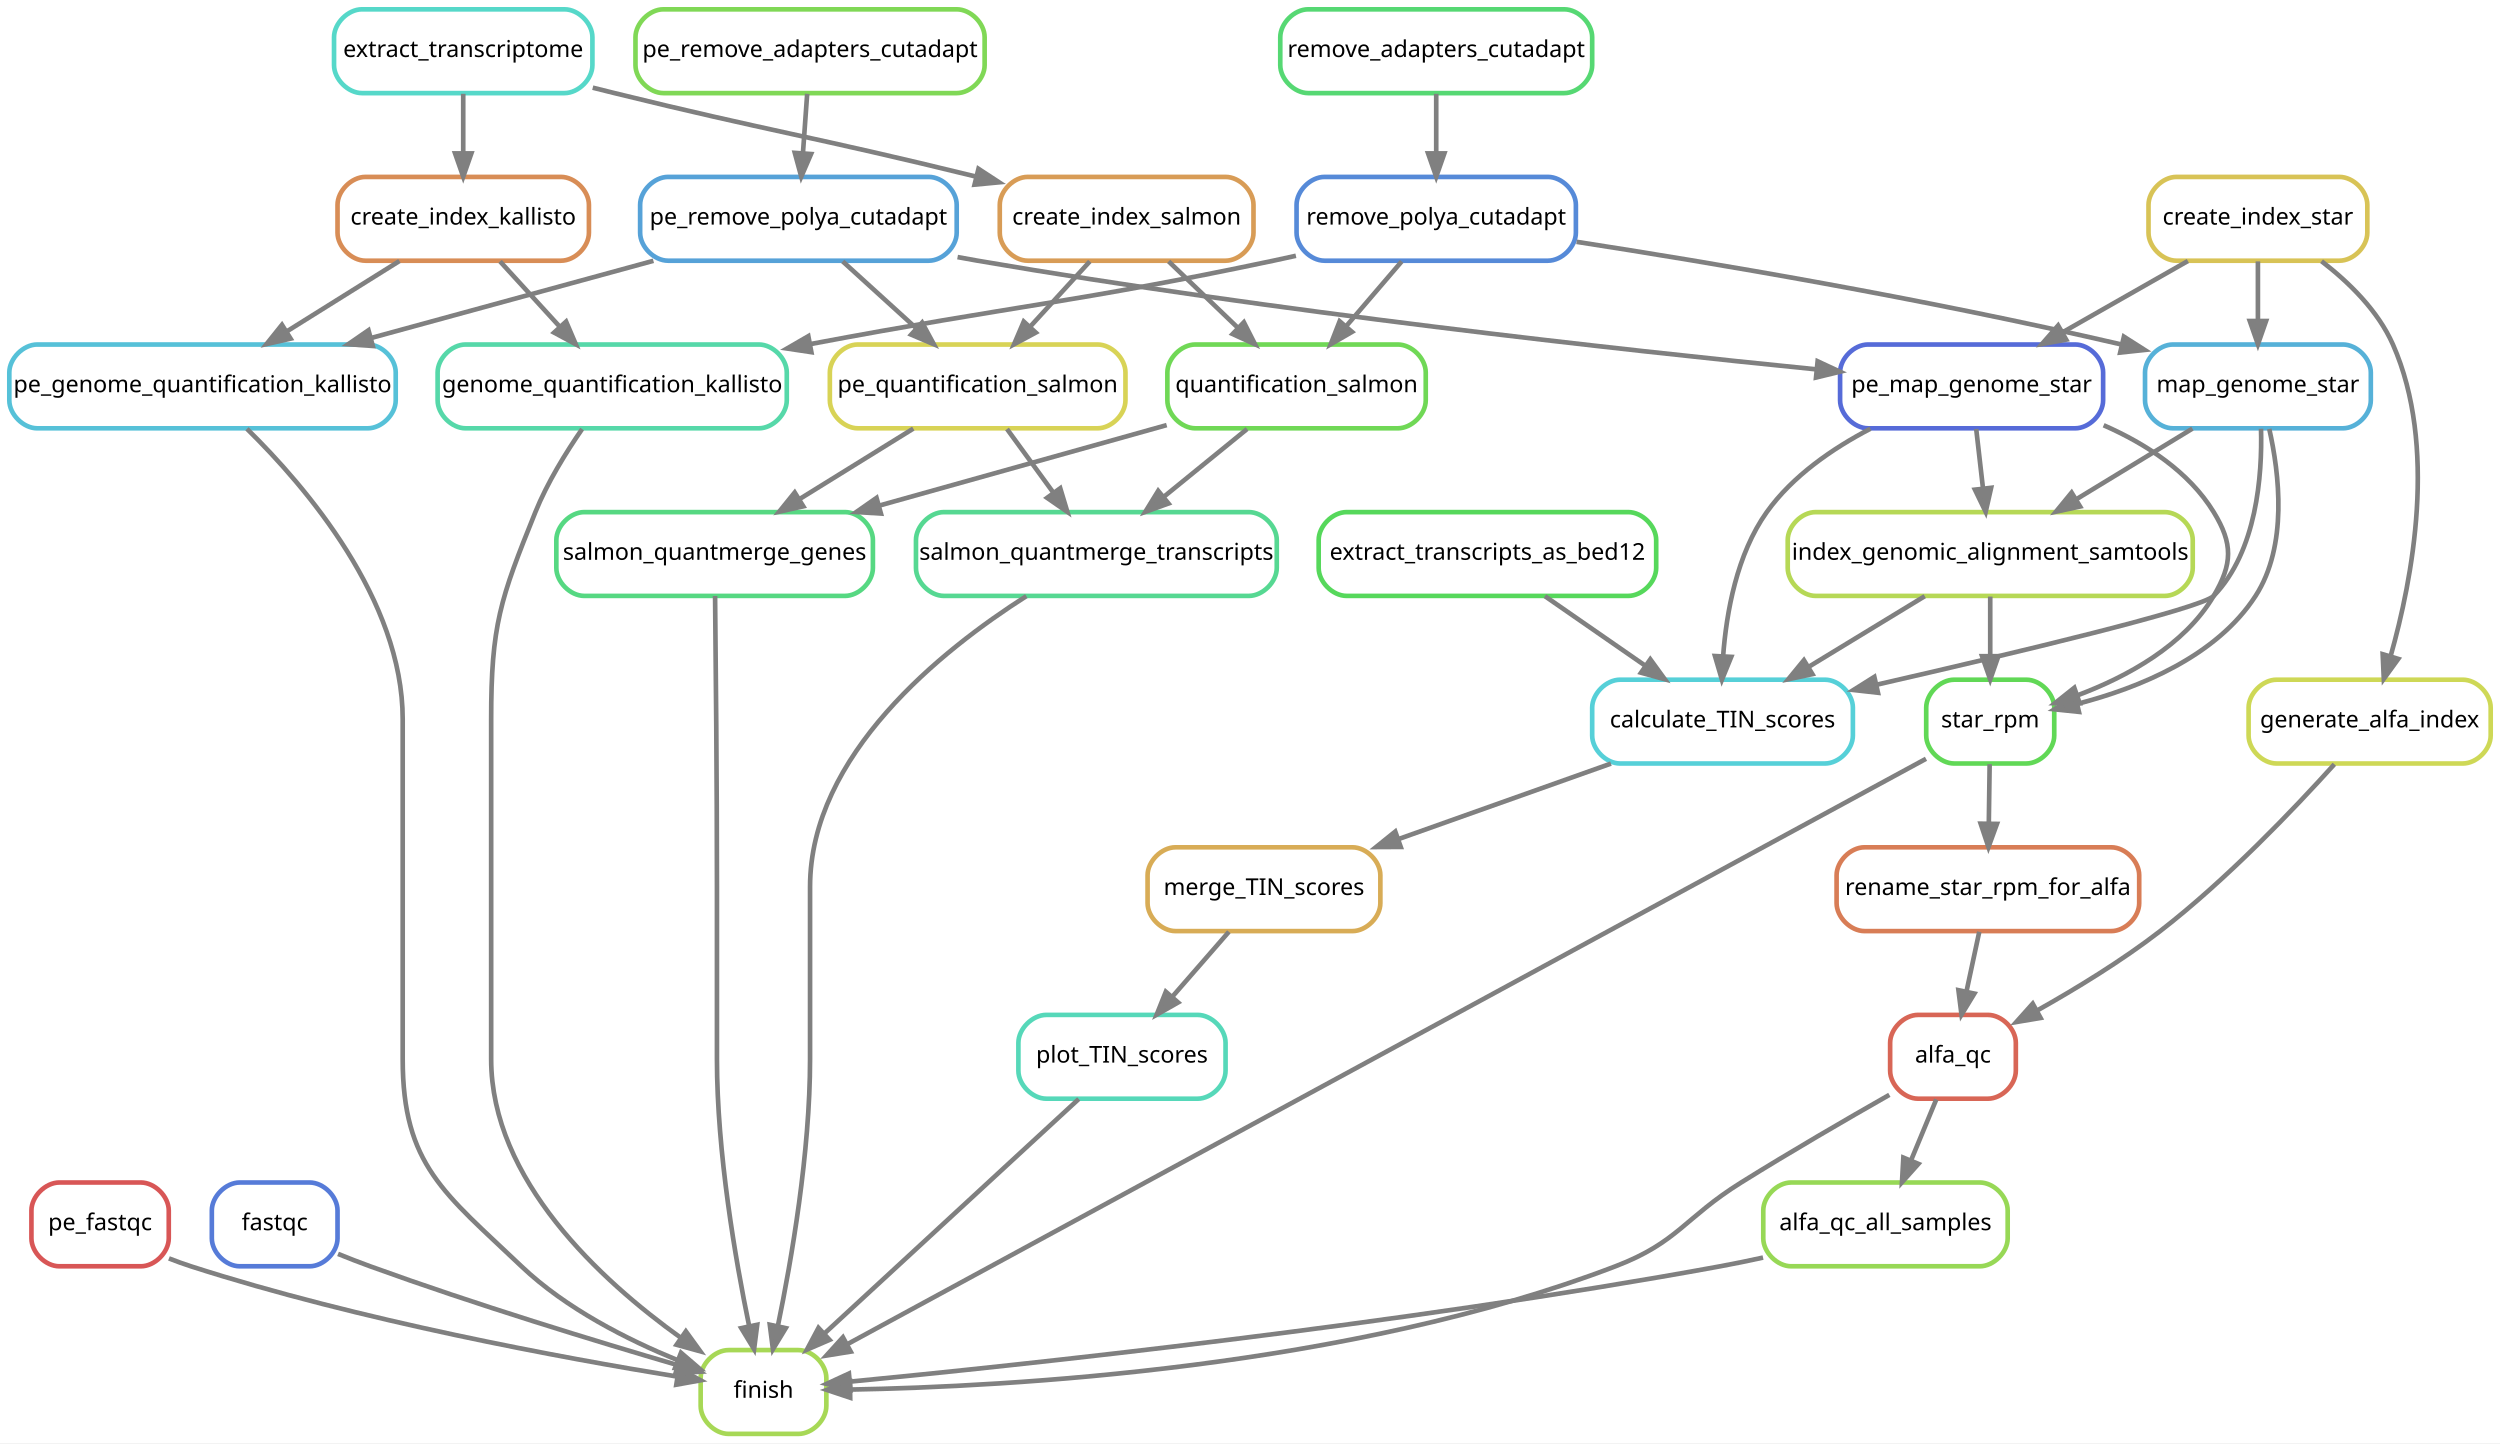
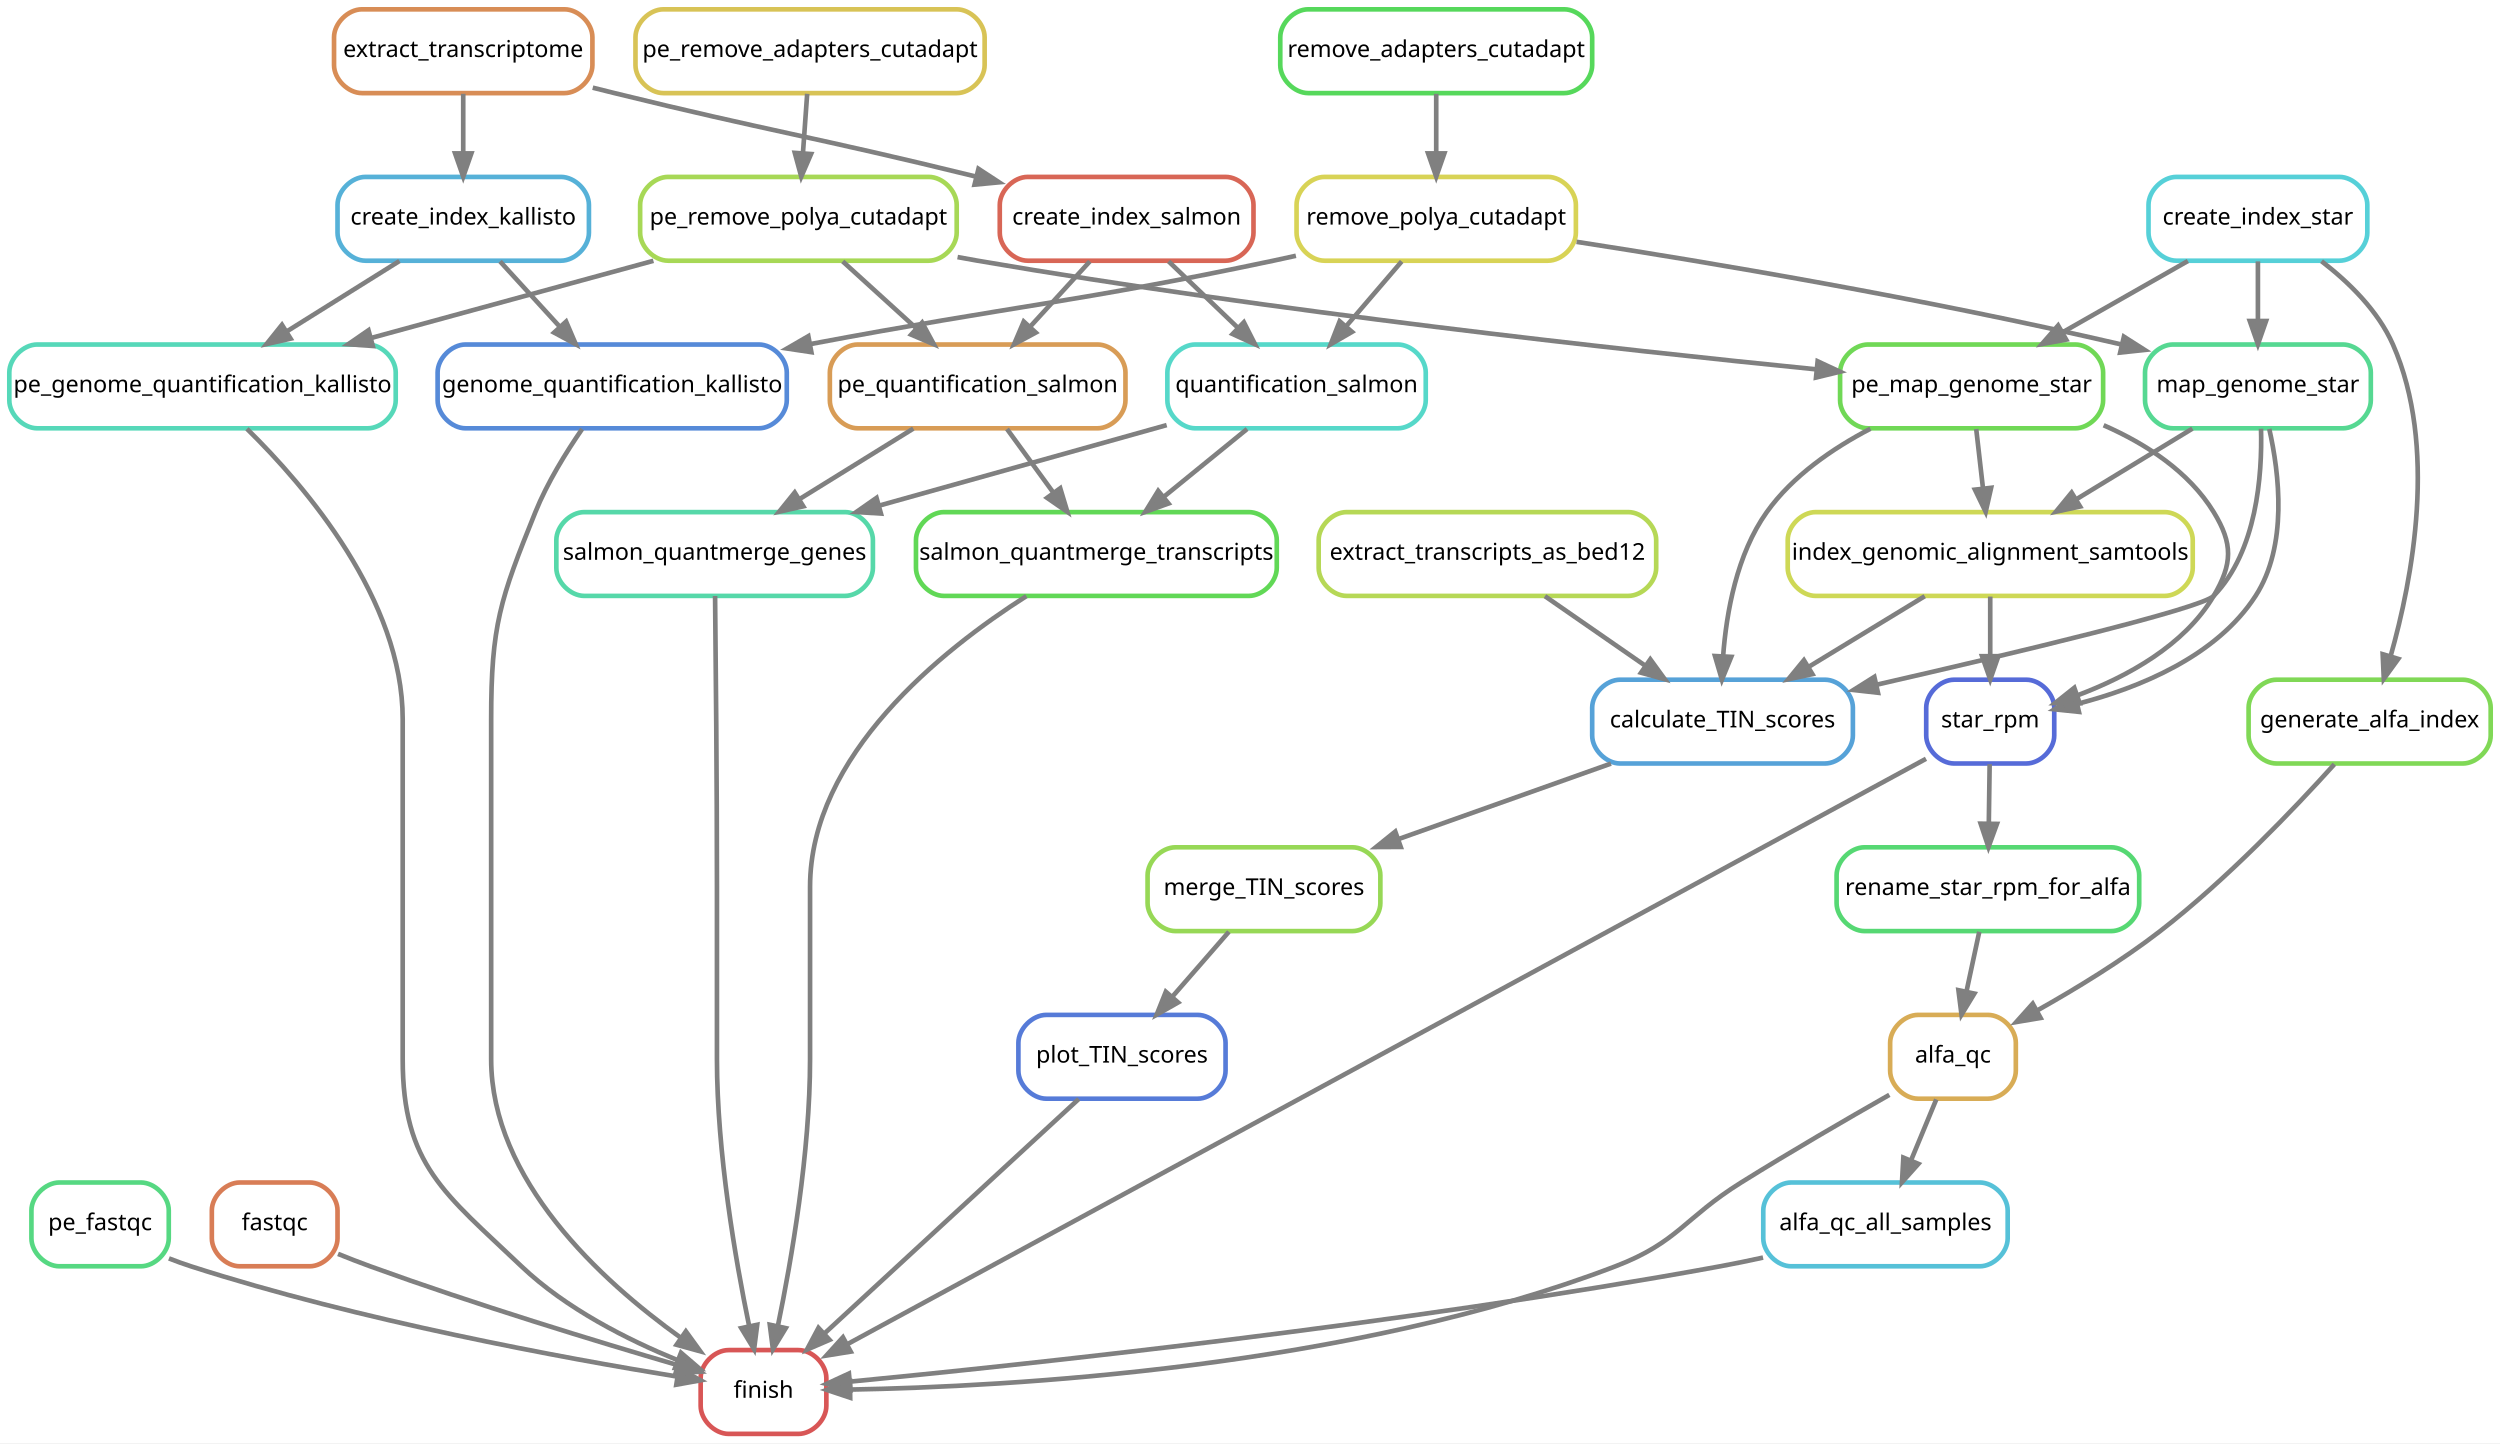
<svg xmlns="http://www.w3.org/2000/svg" width="1074pt" height="620pt" viewBox="0.00 0.00 1074.00 620.00">
  <g id="graph0" class="graph" transform="scale(1 1) rotate(0) translate(4 616)">
    <polygon fill="white" stroke="none" points="-4,4 -4,-616 1070,-616 1070,4 -4,4" />
    <g id="node1" class="node">
-       <path fill="none" stroke="#a7d856" stroke-width="2" d="M339,-36C339,-36 309,-36 309,-36 303,-36 297,-30 297,-24 297,-24 297,-12 297,-12 297,-6 303,-0 309,-0 309,-0 339,-0 339,-0 345,-0 351,-6 351,-12 351,-12 351,-24 351,-24 351,-30 345,-36 339,-36" />
+       <path fill="none" stroke="#d85656" stroke-width="2" d="M339,-36C339,-36 309,-36 309,-36 303,-36 297,-30 297,-24 297,-24 297,-12 297,-12 297,-6 303,-0 309,-0 309,-0 339,-0 339,-0 345,-0 351,-6 351,-12 351,-12 351,-24 351,-24 351,-30 345,-36 339,-36" />
      <text text-anchor="middle" x="324" y="-15.5" font-family="sans" font-size="10.00">finish</text>
    </g>
    <g id="node2" class="node">
-       <path fill="none" stroke="#d85656" stroke-width="2" d="M56.5,-108C56.5,-108 21.5,-108 21.5,-108 15.5,-108 9.5,-102 9.5,-96 9.5,-96 9.5,-84 9.5,-84 9.5,-78 15.5,-72 21.5,-72 21.5,-72 56.5,-72 56.5,-72 62.5,-72 68.5,-78 68.5,-84 68.5,-84 68.5,-96 68.5,-96 68.5,-102 62.5,-108 56.5,-108" />
+       <path fill="none" stroke="#56d882" stroke-width="2" d="M56.5,-108C56.5,-108 21.5,-108 21.5,-108 15.5,-108 9.5,-102 9.5,-96 9.5,-96 9.5,-84 9.5,-84 9.5,-78 15.5,-72 21.5,-72 21.5,-72 56.5,-72 56.5,-72 62.5,-72 68.5,-78 68.5,-84 68.5,-84 68.5,-96 68.5,-96 68.5,-102 62.5,-108 56.5,-108" />
      <text text-anchor="middle" x="39" y="-87.5" font-family="sans" font-size="10.00">pe_fastqc</text>
    </g>
-     <g id="edge1" class="edge">
+     <g id="edge3" class="edge">
      <path fill="none" stroke="grey" stroke-width="2" d="M68.576,-75.384C71.725,-74.153 74.907,-72.996 78,-72 150.446,-48.663 238.217,-32.543 286.903,-24.626" />
      <polygon fill="grey" stroke="grey" stroke-width="2" points="287.646,-28.052 296.968,-23.016 286.54,-21.14 287.646,-28.052" />
    </g>
    <g id="node3" class="node">
-       <path fill="none" stroke="#567bd8" stroke-width="2" d="M129,-108C129,-108 99,-108 99,-108 93,-108 87,-102 87,-96 87,-96 87,-84 87,-84 87,-78 93,-72 99,-72 99,-72 129,-72 129,-72 135,-72 141,-78 141,-84 141,-84 141,-96 141,-96 141,-102 135,-108 129,-108" />
+       <path fill="none" stroke="#d87d56" stroke-width="2" d="M129,-108C129,-108 99,-108 99,-108 93,-108 87,-102 87,-96 87,-96 87,-84 87,-84 87,-78 93,-72 99,-72 99,-72 129,-72 129,-72 135,-72 141,-78 141,-84 141,-84 141,-96 141,-96 141,-102 135,-108 129,-108" />
      <text text-anchor="middle" x="114" y="-87.5" font-family="sans" font-size="10.00">fastqc</text>
    </g>
-     <g id="edge9" class="edge">
+     <g id="edge4" class="edge">
      <path fill="none" stroke="grey" stroke-width="2" d="M141.214,-77.319C145.789,-75.47 150.51,-73.631 155,-72 199.981,-55.658 252.733,-39.597 287.182,-29.516" />
      <polygon fill="grey" stroke="grey" stroke-width="2" points="288.199,-32.865 296.823,-26.711 286.244,-26.144 288.199,-32.865" />
    </g>
    <g id="node4" class="node">
-       <path fill="none" stroke="#56c1d8" stroke-width="2" d="M154,-468C154,-468 12,-468 12,-468 6,-468 0,-462 0,-456 0,-456 0,-444 0,-444 0,-438 6,-432 12,-432 12,-432 154,-432 154,-432 160,-432 166,-438 166,-444 166,-444 166,-456 166,-456 166,-462 160,-468 154,-468" />
+       <path fill="none" stroke="#56d8b9" stroke-width="2" d="M154,-468C154,-468 12,-468 12,-468 6,-468 0,-462 0,-456 0,-456 0,-444 0,-444 0,-438 6,-432 12,-432 12,-432 154,-432 154,-432 160,-432 166,-438 166,-444 166,-444 166,-456 166,-456 166,-462 160,-468 154,-468" />
      <text text-anchor="middle" x="83" y="-447.5" font-family="sans" font-size="10.00">pe_genome_quantification_kallisto</text>
    </g>
-     <g id="edge5" class="edge">
+     <g id="edge8" class="edge">
      <path fill="none" stroke="grey" stroke-width="2" d="M102.086,-431.773C127.422,-406.914 169,-358.302 169,-307 169,-307 169,-307 169,-161 169,-115.41 186.982,-103.437 220,-72 239.091,-53.823 265.632,-40.434 287.123,-31.661" />
      <polygon fill="grey" stroke="grey" stroke-width="2" points="288.56,-34.857 296.597,-27.954 286.01,-28.339 288.56,-34.857" />
    </g>
    <g id="node5" class="node">
-       <path fill="none" stroke="#56d8a9" stroke-width="2" d="M322,-468C322,-468 196,-468 196,-468 190,-468 184,-462 184,-456 184,-456 184,-444 184,-444 184,-438 190,-432 196,-432 196,-432 322,-432 322,-432 328,-432 334,-438 334,-444 334,-444 334,-456 334,-456 334,-462 328,-468 322,-468" />
+       <path fill="none" stroke="#568ad8" stroke-width="2" d="M322,-468C322,-468 196,-468 196,-468 190,-468 184,-462 184,-456 184,-456 184,-444 184,-444 184,-438 190,-432 196,-432 196,-432 322,-432 322,-432 328,-432 334,-438 334,-444 334,-444 334,-456 334,-456 334,-462 328,-468 322,-468" />
      <text text-anchor="middle" x="259" y="-447.5" font-family="sans" font-size="10.00">genome_quantification_kallisto</text>
    </g>
-     <g id="edge7" class="edge">
+     <g id="edge6" class="edge">
      <path fill="none" stroke="grey" stroke-width="2" d="M246.068,-431.677C239.186,-421.702 231.112,-408.665 226,-396 210.862,-358.493 207,-347.447 207,-307 207,-307 207,-307 207,-161 207,-109.172 253.998,-66.001 288.42,-41.331" />
      <polygon fill="grey" stroke="grey" stroke-width="2" points="290.649,-44.044 296.864,-35.464 286.654,-38.296 290.649,-44.044" />
    </g>
    <g id="node6" class="node">
-       <path fill="none" stroke="#56d8b9" stroke-width="2" d="M510.5,-180C510.5,-180 445.5,-180 445.5,-180 439.5,-180 433.5,-174 433.5,-168 433.5,-168 433.5,-156 433.5,-156 433.5,-150 439.5,-144 445.5,-144 445.5,-144 510.5,-144 510.5,-144 516.5,-144 522.5,-150 522.5,-156 522.5,-156 522.5,-168 522.5,-168 522.5,-174 516.5,-180 510.5,-180" />
+       <path fill="none" stroke="#567bd8" stroke-width="2" d="M510.5,-180C510.5,-180 445.5,-180 445.5,-180 439.5,-180 433.5,-174 433.5,-168 433.5,-168 433.5,-156 433.5,-156 433.5,-150 439.5,-144 445.5,-144 445.5,-144 510.5,-144 510.5,-144 516.5,-144 522.5,-150 522.5,-156 522.5,-156 522.5,-168 522.5,-168 522.5,-174 516.5,-180 510.5,-180" />
      <text text-anchor="middle" x="478" y="-159.5" font-family="sans" font-size="10.00">plot_TIN_scores</text>
    </g>
-     <g id="edge2" class="edge">
+     <g id="edge9" class="edge">
      <path fill="none" stroke="grey" stroke-width="2" d="M459.424,-143.871C432.137,-118.711 381.103,-71.653 350.073,-43.041" />
      <polygon fill="grey" stroke="grey" stroke-width="2" points="352.366,-40.395 342.642,-36.189 347.621,-45.541 352.366,-40.395" />
    </g>
    <g id="node7" class="node">
-       <path fill="none" stroke="#56d882" stroke-width="2" d="M359,-396C359,-396 247,-396 247,-396 241,-396 235,-390 235,-384 235,-384 235,-372 235,-372 235,-366 241,-360 247,-360 247,-360 359,-360 359,-360 365,-360 371,-366 371,-372 371,-372 371,-384 371,-384 371,-390 365,-396 359,-396" />
+       <path fill="none" stroke="#56d8a9" stroke-width="2" d="M359,-396C359,-396 247,-396 247,-396 241,-396 235,-390 235,-384 235,-384 235,-372 235,-372 235,-366 241,-360 247,-360 247,-360 359,-360 359,-360 365,-360 371,-366 371,-372 371,-372 371,-384 371,-384 371,-390 365,-396 359,-396" />
      <text text-anchor="middle" x="303" y="-375.5" font-family="sans" font-size="10.00">salmon_quantmerge_genes</text>
    </g>
-     <g id="edge3" class="edge">
+     <g id="edge7" class="edge">
      <path fill="none" stroke="grey" stroke-width="2" d="M303.198,-359.951C303.489,-333.292 304,-280.116 304,-235 304,-235 304,-235 304,-161 304,-120.822 311.948,-74.869 317.823,-46.389" />
      <polygon fill="grey" stroke="grey" stroke-width="2" points="321.296,-46.887 319.953,-36.378 314.449,-45.431 321.296,-46.887" />
    </g>
    <g id="node8" class="node">
-       <path fill="none" stroke="#56d892" stroke-width="2" d="M532.5,-396C532.5,-396 401.5,-396 401.5,-396 395.5,-396 389.5,-390 389.5,-384 389.5,-384 389.5,-372 389.5,-372 389.5,-366 395.5,-360 401.5,-360 401.5,-360 532.5,-360 532.5,-360 538.5,-360 544.5,-366 544.5,-372 544.5,-372 544.5,-384 544.5,-384 544.5,-390 538.5,-396 532.5,-396" />
+       <path fill="none" stroke="#61d856" stroke-width="2" d="M532.5,-396C532.5,-396 401.5,-396 401.5,-396 395.5,-396 389.5,-390 389.5,-384 389.5,-384 389.5,-372 389.5,-372 389.5,-366 395.5,-360 401.5,-360 401.5,-360 532.5,-360 532.5,-360 538.5,-360 544.5,-366 544.5,-372 544.5,-372 544.5,-384 544.5,-384 544.5,-390 538.5,-396 532.5,-396" />
      <text text-anchor="middle" x="467" y="-375.5" font-family="sans" font-size="10.00">salmon_quantmerge_transcripts</text>
    </g>
-     <g id="edge4" class="edge">
+     <g id="edge1" class="edge">
      <path fill="none" stroke="grey" stroke-width="2" d="M436.911,-359.894C400.497,-336.696 344,-291.588 344,-235 344,-235 344,-235 344,-161 344,-120.822 336.052,-74.869 330.177,-46.389" />
      <polygon fill="grey" stroke="grey" stroke-width="2" points="333.551,-45.431 328.047,-36.378 326.704,-46.887 333.551,-45.431" />
    </g>
    <g id="node9" class="node">
-       <path fill="none" stroke="#61d856" stroke-width="2" d="M866.5,-324C866.5,-324 835.5,-324 835.5,-324 829.5,-324 823.5,-318 823.5,-312 823.5,-312 823.5,-300 823.5,-300 823.5,-294 829.5,-288 835.5,-288 835.5,-288 866.5,-288 866.5,-288 872.5,-288 878.5,-294 878.5,-300 878.5,-300 878.5,-312 878.5,-312 878.5,-318 872.5,-324 866.5,-324" />
+       <path fill="none" stroke="#566bd8" stroke-width="2" d="M866.5,-324C866.5,-324 835.5,-324 835.5,-324 829.5,-324 823.5,-318 823.5,-312 823.5,-312 823.5,-300 823.5,-300 823.5,-294 829.5,-288 835.5,-288 835.5,-288 866.5,-288 866.5,-288 872.5,-288 878.5,-294 878.5,-300 878.5,-300 878.5,-312 878.5,-312 878.5,-318 872.5,-324 866.5,-324" />
      <text text-anchor="middle" x="851" y="-303.5" font-family="sans" font-size="10.00">star_rpm</text>
    </g>
    <g id="edge10" class="edge">
      <path fill="none" stroke="grey" stroke-width="2" d="M823.408,-290.026C735.084,-242.093 459.299,-92.426 360.045,-38.562" />
      <polygon fill="grey" stroke="grey" stroke-width="2" points="361.462,-35.348 351.003,-33.654 358.123,-41.501 361.462,-35.348" />
    </g>
    <g id="node21" class="node">
-       <path fill="none" stroke="#d87d56" stroke-width="2" d="M903,-252C903,-252 797,-252 797,-252 791,-252 785,-246 785,-240 785,-240 785,-228 785,-228 785,-222 791,-216 797,-216 797,-216 903,-216 903,-216 909,-216 915,-222 915,-228 915,-228 915,-240 915,-240 915,-246 909,-252 903,-252" />
+       <path fill="none" stroke="#56d873" stroke-width="2" d="M903,-252C903,-252 797,-252 797,-252 791,-252 785,-246 785,-240 785,-240 785,-228 785,-228 785,-222 791,-216 797,-216 797,-216 903,-216 903,-216 909,-216 915,-222 915,-228 915,-228 915,-240 915,-240 915,-246 909,-252 903,-252" />
      <text text-anchor="middle" x="850" y="-231.5" font-family="sans" font-size="10.00">rename_star_rpm_for_alfa</text>
    </g>
    <g id="edge40" class="edge">
      <path fill="none" stroke="grey" stroke-width="2" d="M850.753,-287.697C850.643,-279.983 850.51,-270.712 850.387,-262.112" />
      <polygon fill="grey" stroke="grey" stroke-width="2" points="853.887,-262.053 850.244,-252.104 846.888,-262.153 853.887,-262.053" />
    </g>
    <g id="node10" class="node">
-       <path fill="none" stroke="#d86656" stroke-width="2" d="M850,-180C850,-180 820,-180 820,-180 814,-180 808,-174 808,-168 808,-168 808,-156 808,-156 808,-150 814,-144 820,-144 820,-144 850,-144 850,-144 856,-144 862,-150 862,-156 862,-156 862,-168 862,-168 862,-174 856,-180 850,-180" />
+       <path fill="none" stroke="#d8ac56" stroke-width="2" d="M850,-180C850,-180 820,-180 820,-180 814,-180 808,-174 808,-168 808,-168 808,-156 808,-156 808,-150 814,-144 820,-144 820,-144 850,-144 850,-144 856,-144 862,-150 862,-156 862,-156 862,-168 862,-168 862,-174 856,-180 850,-180" />
      <text text-anchor="middle" x="835" y="-159.5" font-family="sans" font-size="10.00">alfa_qc</text>
    </g>
-     <g id="edge6" class="edge">
+     <g id="edge5" class="edge">
      <path fill="none" stroke="grey" stroke-width="2" d="M807.667,-145.655C789.461,-135.295 765.097,-121.159 744,-108 719.526,-92.735 716.935,-82.32 690,-72 575.896,-28.28 429.165,-20.273 361.382,-19.042" />
      <polygon fill="grey" stroke="grey" stroke-width="2" points="361.247,-15.54 351.199,-18.899 361.148,-22.54 361.247,-15.54" />
    </g>
    <g id="node11" class="node">
-       <path fill="none" stroke="#97d856" stroke-width="2" d="M846.5,-108C846.5,-108 765.5,-108 765.5,-108 759.5,-108 753.5,-102 753.5,-96 753.5,-96 753.5,-84 753.5,-84 753.5,-78 759.5,-72 765.5,-72 765.5,-72 846.5,-72 846.5,-72 852.5,-72 858.5,-78 858.5,-84 858.5,-84 858.5,-96 858.5,-96 858.5,-102 852.5,-108 846.5,-108" />
+       <path fill="none" stroke="#56c1d8" stroke-width="2" d="M846.5,-108C846.5,-108 765.5,-108 765.5,-108 759.5,-108 753.5,-102 753.5,-96 753.5,-96 753.5,-84 753.5,-84 753.5,-78 759.5,-72 765.5,-72 765.5,-72 846.5,-72 846.5,-72 852.5,-72 858.5,-78 858.5,-84 858.5,-84 858.5,-96 858.5,-96 858.5,-102 852.5,-108 846.5,-108" />
      <text text-anchor="middle" x="806" y="-87.5" font-family="sans" font-size="10.00">alfa_qc_all_samples</text>
    </g>
    <g id="edge25" class="edge">
      <path fill="none" stroke="grey" stroke-width="2" d="M827.831,-143.697C824.565,-135.813 820.626,-126.304 816.998,-117.546" />
      <polygon fill="grey" stroke="grey" stroke-width="2" points="820.147,-116.003 813.086,-108.104 813.68,-118.683 820.147,-116.003" />
    </g>
-     <g id="edge8" class="edge">
+     <g id="edge2" class="edge">
      <path fill="none" stroke="grey" stroke-width="2" d="M753.403,-75.745C747.22,-74.383 740.984,-73.099 735,-72 598.087,-46.856 433.355,-29.444 361.065,-22.44" />
      <polygon fill="grey" stroke="grey" stroke-width="2" points="361.372,-18.953 351.084,-21.482 360.704,-25.921 361.372,-18.953" />
    </g>
    <g id="node12" class="node">
-       <path fill="none" stroke="#56a2d8" stroke-width="2" d="M395,-540C395,-540 283,-540 283,-540 277,-540 271,-534 271,-528 271,-528 271,-516 271,-516 271,-510 277,-504 283,-504 283,-504 395,-504 395,-504 401,-504 407,-510 407,-516 407,-516 407,-528 407,-528 407,-534 401,-540 395,-540" />
+       <path fill="none" stroke="#a7d856" stroke-width="2" d="M395,-540C395,-540 283,-540 283,-540 277,-540 271,-534 271,-528 271,-528 271,-516 271,-516 271,-510 277,-504 283,-504 283,-504 395,-504 395,-504 401,-504 407,-510 407,-516 407,-516 407,-528 407,-528 407,-534 401,-540 395,-540" />
      <text text-anchor="middle" x="339" y="-519.5" font-family="sans" font-size="10.00">pe_remove_polya_cutadapt</text>
    </g>
    <g id="edge11" class="edge">
      <path fill="none" stroke="grey" stroke-width="2" d="M276.703,-503.966C240.156,-493.972 193.806,-481.298 155.609,-470.854" />
      <polygon fill="grey" stroke="grey" stroke-width="2" points="156.146,-467.372 145.577,-468.111 154.299,-474.124 156.146,-467.372" />
    </g>
    <g id="node16" class="node">
-       <path fill="none" stroke="#d8d356" stroke-width="2" d="M467.5,-468C467.5,-468 364.5,-468 364.5,-468 358.5,-468 352.5,-462 352.5,-456 352.5,-456 352.5,-444 352.5,-444 352.5,-438 358.5,-432 364.5,-432 364.5,-432 467.5,-432 467.5,-432 473.5,-432 479.5,-438 479.5,-444 479.5,-444 479.5,-456 479.5,-456 479.5,-462 473.5,-468 467.5,-468" />
+       <path fill="none" stroke="#d89c56" stroke-width="2" d="M467.5,-468C467.5,-468 364.5,-468 364.5,-468 358.5,-468 352.5,-462 352.5,-456 352.5,-456 352.5,-444 352.5,-444 352.5,-438 358.5,-432 364.5,-432 364.5,-432 467.5,-432 467.5,-432 473.5,-432 479.5,-438 479.5,-444 479.5,-444 479.5,-456 479.5,-456 479.5,-462 473.5,-468 467.5,-468" />
      <text text-anchor="middle" x="416" y="-447.5" font-family="sans" font-size="10.00">pe_quantification_salmon</text>
    </g>
-     <g id="edge30" class="edge">
+     <g id="edge31" class="edge">
      <path fill="none" stroke="grey" stroke-width="2" d="M358.034,-503.697C367.545,-495.05 379.207,-484.449 389.57,-475.027" />
      <polygon fill="grey" stroke="grey" stroke-width="2" points="392.14,-477.421 397.185,-468.104 387.431,-472.241 392.14,-477.421" />
    </g>
    <g id="node18" class="node">
-       <path fill="none" stroke="#566bd8" stroke-width="2" d="M887.5,-468C887.5,-468 798.5,-468 798.5,-468 792.5,-468 786.5,-462 786.5,-456 786.5,-456 786.5,-444 786.5,-444 786.5,-438 792.5,-432 798.5,-432 798.5,-432 887.5,-432 887.5,-432 893.5,-432 899.5,-438 899.5,-444 899.5,-444 899.5,-456 899.5,-456 899.5,-462 893.5,-468 887.5,-468" />
+       <path fill="none" stroke="#70d856" stroke-width="2" d="M887.5,-468C887.5,-468 798.5,-468 798.5,-468 792.5,-468 786.5,-462 786.5,-456 786.5,-456 786.5,-444 786.5,-444 786.5,-438 792.5,-432 798.5,-432 798.5,-432 887.5,-432 887.5,-432 893.5,-432 899.5,-438 899.5,-444 899.5,-444 899.5,-456 899.5,-456 899.5,-462 893.5,-468 887.5,-468" />
      <text text-anchor="middle" x="843" y="-447.5" font-family="sans" font-size="10.00">pe_map_genome_star</text>
    </g>
    <g id="edge35" class="edge">
      <path fill="none" stroke="grey" stroke-width="2" d="M407.368,-505.557C410.28,-505.009 413.167,-504.487 416,-504 542.678,-482.204 691.979,-465.763 776.257,-457.326" />
      <polygon fill="grey" stroke="grey" stroke-width="2" points="776.852,-460.784 786.456,-456.312 776.159,-453.819 776.852,-460.784" />
    </g>
    <g id="node13" class="node">
-       <path fill="none" stroke="#d88d56" stroke-width="2" d="M237,-540C237,-540 153,-540 153,-540 147,-540 141,-534 141,-528 141,-528 141,-516 141,-516 141,-510 147,-504 153,-504 153,-504 237,-504 237,-504 243,-504 249,-510 249,-516 249,-516 249,-528 249,-528 249,-534 243,-540 237,-540" />
+       <path fill="none" stroke="#56b1d8" stroke-width="2" d="M237,-540C237,-540 153,-540 153,-540 147,-540 141,-534 141,-528 141,-528 141,-516 141,-516 141,-510 147,-504 153,-504 153,-504 237,-504 237,-504 243,-504 249,-510 249,-516 249,-516 249,-528 249,-528 249,-534 243,-540 237,-540" />
      <text text-anchor="middle" x="195" y="-519.5" font-family="sans" font-size="10.00">create_index_kallisto</text>
    </g>
    <g id="edge12" class="edge">
      <path fill="none" stroke="grey" stroke-width="2" d="M167.602,-503.876C153.093,-494.808 135.084,-483.552 119.415,-473.759" />
      <polygon fill="grey" stroke="grey" stroke-width="2" points="120.839,-470.522 110.504,-468.19 117.129,-476.458 120.839,-470.522" />
    </g>
-     <g id="edge13" class="edge">
+     <g id="edge14" class="edge">
      <path fill="none" stroke="grey" stroke-width="2" d="M210.82,-503.697C218.57,-495.22 228.039,-484.864 236.524,-475.583" />
      <polygon fill="grey" stroke="grey" stroke-width="2" points="239.197,-477.846 243.362,-468.104 234.031,-473.123 239.197,-477.846" />
    </g>
    <g id="node14" class="node">
-       <path fill="none" stroke="#568ad8" stroke-width="2" d="M661,-540C661,-540 565,-540 565,-540 559,-540 553,-534 553,-528 553,-528 553,-516 553,-516 553,-510 559,-504 565,-504 565,-504 661,-504 661,-504 667,-504 673,-510 673,-516 673,-516 673,-528 673,-528 673,-534 667,-540 661,-540" />
+       <path fill="none" stroke="#d8d356" stroke-width="2" d="M661,-540C661,-540 565,-540 565,-540 559,-540 553,-534 553,-528 553,-528 553,-516 553,-516 553,-510 559,-504 565,-504 565,-504 661,-504 661,-504 667,-504 673,-510 673,-516 673,-516 673,-528 673,-528 673,-534 667,-540 661,-540" />
      <text text-anchor="middle" x="613" y="-519.5" font-family="sans" font-size="10.00">remove_polya_cutadapt</text>
    </g>
-     <g id="edge14" class="edge">
+     <g id="edge13" class="edge">
      <path fill="none" stroke="grey" stroke-width="2" d="M552.723,-506.118C549.439,-505.383 546.181,-504.672 543,-504 457.739,-485.99 433.404,-485.008 344.115,-468.184" />
      <polygon fill="grey" stroke="grey" stroke-width="2" points="344.567,-464.707 334.09,-466.28 343.261,-471.585 344.567,-464.707" />
    </g>
    <g id="node17" class="node">
-       <path fill="none" stroke="#70d856" stroke-width="2" d="M596.5,-468C596.5,-468 509.5,-468 509.5,-468 503.5,-468 497.5,-462 497.5,-456 497.5,-456 497.5,-444 497.5,-444 497.5,-438 503.5,-432 509.5,-432 509.5,-432 596.5,-432 596.5,-432 602.5,-432 608.5,-438 608.5,-444 608.5,-444 608.5,-456 608.5,-456 608.5,-462 602.5,-468 596.5,-468" />
+       <path fill="none" stroke="#56d8c9" stroke-width="2" d="M596.5,-468C596.5,-468 509.5,-468 509.5,-468 503.5,-468 497.5,-462 497.5,-456 497.5,-456 497.5,-444 497.5,-444 497.5,-438 503.5,-432 509.5,-432 509.5,-432 596.5,-432 596.5,-432 602.5,-432 608.5,-438 608.5,-444 608.5,-444 608.5,-456 608.5,-456 608.5,-462 602.5,-468 596.5,-468" />
      <text text-anchor="middle" x="553" y="-447.5" font-family="sans" font-size="10.00">quantification_salmon</text>
    </g>
-     <g id="edge32" class="edge">
+     <g id="edge33" class="edge">
      <path fill="none" stroke="grey" stroke-width="2" d="M598.169,-503.697C590.975,-495.305 582.203,-485.07 574.31,-475.861" />
      <polygon fill="grey" stroke="grey" stroke-width="2" points="576.826,-473.419 567.661,-468.104 571.511,-477.975 576.826,-473.419" />
    </g>
    <g id="node20" class="node">
-       <path fill="none" stroke="#56b1d8" stroke-width="2" d="M1002.5,-468C1002.5,-468 929.5,-468 929.5,-468 923.5,-468 917.5,-462 917.5,-456 917.5,-456 917.5,-444 917.5,-444 917.5,-438 923.5,-432 929.5,-432 929.5,-432 1002.5,-432 1002.5,-432 1008.5,-432 1014.5,-438 1014.5,-444 1014.5,-444 1014.5,-456 1014.5,-456 1014.5,-462 1008.5,-468 1002.5,-468" />
+       <path fill="none" stroke="#56d892" stroke-width="2" d="M1002.5,-468C1002.5,-468 929.5,-468 929.5,-468 923.5,-468 917.5,-462 917.5,-456 917.5,-456 917.5,-444 917.5,-444 917.5,-438 923.5,-432 929.5,-432 929.5,-432 1002.5,-432 1002.5,-432 1008.5,-432 1014.5,-438 1014.5,-444 1014.5,-444 1014.5,-456 1014.5,-456 1014.5,-462 1008.5,-468 1002.5,-468" />
      <text text-anchor="middle" x="966" y="-447.5" font-family="sans" font-size="10.00">map_genome_star</text>
    </g>
    <g id="edge39" class="edge">
      <path fill="none" stroke="grey" stroke-width="2" d="M673.279,-512.113C731.011,-503.162 820.701,-488.115 907.607,-467.955" />
      <polygon fill="grey" stroke="grey" stroke-width="2" points="908.43,-471.357 917.367,-465.666 906.832,-464.542 908.43,-471.357" />
    </g>
    <g id="node15" class="node">
-       <path fill="none" stroke="#d8ac56" stroke-width="2" d="M577,-252C577,-252 501,-252 501,-252 495,-252 489,-246 489,-240 489,-240 489,-228 489,-228 489,-222 495,-216 501,-216 501,-216 577,-216 577,-216 583,-216 589,-222 589,-228 589,-228 589,-240 589,-240 589,-246 583,-252 577,-252" />
+       <path fill="none" stroke="#97d856" stroke-width="2" d="M577,-252C577,-252 501,-252 501,-252 495,-252 489,-246 489,-240 489,-240 489,-228 489,-228 489,-222 495,-216 501,-216 501,-216 577,-216 577,-216 583,-216 589,-222 589,-228 589,-228 589,-240 589,-240 589,-246 583,-252 577,-252" />
      <text text-anchor="middle" x="539" y="-231.5" font-family="sans" font-size="10.00">merge_TIN_scores</text>
    </g>
    <g id="edge15" class="edge">
      <path fill="none" stroke="grey" stroke-width="2" d="M523.921,-215.697C516.608,-207.305 507.69,-197.07 499.665,-187.861" />
      <polygon fill="grey" stroke="grey" stroke-width="2" points="502.114,-185.344 492.905,-180.104 496.836,-189.943 502.114,-185.344" />
    </g>
-     <g id="edge17" class="edge">
+     <g id="edge16" class="edge">
      <path fill="none" stroke="grey" stroke-width="2" d="M388.357,-431.876C373.582,-422.724 355.209,-411.342 339.297,-401.485" />
      <polygon fill="grey" stroke="grey" stroke-width="2" points="341.093,-398.481 330.749,-396.19 337.407,-404.431 341.093,-398.481" />
    </g>
-     <g id="edge19" class="edge">
+     <g id="edge18" class="edge">
      <path fill="none" stroke="grey" stroke-width="2" d="M428.607,-431.697C434.597,-423.474 441.876,-413.483 448.479,-404.421" />
      <polygon fill="grey" stroke="grey" stroke-width="2" points="451.478,-406.248 454.538,-396.104 445.821,-402.126 451.478,-406.248" />
    </g>
-     <g id="edge16" class="edge">
+     <g id="edge17" class="edge">
      <path fill="none" stroke="grey" stroke-width="2" d="M497.206,-433.378C460.723,-423.163 412.756,-409.732 373.621,-398.774" />
      <polygon fill="grey" stroke="grey" stroke-width="2" points="374.447,-395.371 363.874,-396.045 372.56,-402.111 374.447,-395.371" />
    </g>
-     <g id="edge18" class="edge">
+     <g id="edge19" class="edge">
      <path fill="none" stroke="grey" stroke-width="2" d="M531.742,-431.697C520.911,-422.881 507.582,-412.032 495.84,-402.474" />
      <polygon fill="grey" stroke="grey" stroke-width="2" points="497.979,-399.703 488.014,-396.104 493.56,-405.132 497.979,-399.703" />
    </g>
-     <g id="edge22" class="edge">
+     <g id="edge20" class="edge">
      <path fill="none" stroke="grey" stroke-width="2" d="M899.722,-433.313C918.045,-425.265 936.359,-413.365 947,-396 955.359,-382.357 955.132,-373.779 947,-360 934.386,-338.628 909.727,-325.279 888.56,-317.324" />
      <polygon fill="grey" stroke="grey" stroke-width="2" points="889.422,-313.918 878.828,-313.94 887.123,-320.53 889.422,-313.918" />
    </g>
    <g id="node19" class="node">
-       <path fill="none" stroke="#b6d856" stroke-width="2" d="M926,-396C926,-396 776,-396 776,-396 770,-396 764,-390 764,-384 764,-384 764,-372 764,-372 764,-366 770,-360 776,-360 776,-360 926,-360 926,-360 932,-360 938,-366 938,-372 938,-372 938,-384 938,-384 938,-390 932,-396 926,-396" />
+       <path fill="none" stroke="#ced856" stroke-width="2" d="M926,-396C926,-396 776,-396 776,-396 770,-396 764,-390 764,-384 764,-384 764,-372 764,-372 764,-366 770,-360 776,-360 776,-360 926,-360 926,-360 932,-360 938,-366 938,-372 938,-372 938,-384 938,-384 938,-390 932,-396 926,-396" />
      <text text-anchor="middle" x="851" y="-375.5" font-family="sans" font-size="10.00">index_genomic_alignment_samtools</text>
    </g>
-     <g id="edge37" class="edge">
+     <g id="edge36" class="edge">
      <path fill="none" stroke="grey" stroke-width="2" d="M844.978,-431.697C845.859,-423.983 846.919,-414.712 847.901,-406.112" />
      <polygon fill="grey" stroke="grey" stroke-width="2" points="851.387,-406.437 849.045,-396.104 844.432,-405.642 851.387,-406.437" />
    </g>
    <g id="node26" class="node">
-       <path fill="none" stroke="#56d0d8" stroke-width="2" d="M780,-324C780,-324 692,-324 692,-324 686,-324 680,-318 680,-312 680,-312 680,-300 680,-300 680,-294 686,-288 692,-288 692,-288 780,-288 780,-288 786,-288 792,-294 792,-300 792,-300 792,-312 792,-312 792,-318 786,-324 780,-324" />
+       <path fill="none" stroke="#56a2d8" stroke-width="2" d="M780,-324C780,-324 692,-324 692,-324 686,-324 680,-318 680,-312 680,-312 680,-300 680,-300 680,-294 686,-288 692,-288 692,-288 780,-288 780,-288 786,-288 792,-294 792,-300 792,-300 792,-312 792,-312 792,-318 786,-324 780,-324" />
      <text text-anchor="middle" x="736" y="-303.5" font-family="sans" font-size="10.00">calculate_TIN_scores</text>
    </g>
-     <g id="edge45" class="edge">
+     <g id="edge42" class="edge">
      <path fill="none" stroke="grey" stroke-width="2" d="M799.53,-431.827C783.272,-423.345 766.08,-411.537 755,-396 742.133,-377.959 737.662,-352.972 736.249,-334.065" />
      <polygon fill="grey" stroke="grey" stroke-width="2" points="739.741,-333.812 735.737,-324.002 732.75,-334.167 739.741,-333.812" />
    </g>
-     <g id="edge20" class="edge">
+     <g id="edge21" class="edge">
      <path fill="none" stroke="grey" stroke-width="2" d="M851,-359.697C851,-351.983 851,-342.712 851,-334.112" />
      <polygon fill="grey" stroke="grey" stroke-width="2" points="854.5,-334.104 851,-324.104 847.5,-334.104 854.5,-334.104" />
    </g>
-     <g id="edge42" class="edge">
+     <g id="edge44" class="edge">
      <path fill="none" stroke="grey" stroke-width="2" d="M822.868,-359.876C807.832,-350.724 789.133,-339.342 772.94,-329.485" />
      <polygon fill="grey" stroke="grey" stroke-width="2" points="774.602,-326.4 764.24,-324.19 770.962,-332.379 774.602,-326.4" />
    </g>
-     <g id="edge21" class="edge">
+     <g id="edge22" class="edge">
      <path fill="none" stroke="grey" stroke-width="2" d="M970.876,-431.724C975.205,-412.573 978.916,-381.548 965,-360 948.17,-333.94 914.888,-320.48 888.609,-313.662" />
      <polygon fill="grey" stroke="grey" stroke-width="2" points="889.107,-310.183 878.57,-311.284 887.494,-316.994 889.107,-310.183" />
    </g>
-     <g id="edge36" class="edge">
+     <g id="edge37" class="edge">
      <path fill="none" stroke="grey" stroke-width="2" d="M937.868,-431.876C922.832,-422.724 904.133,-411.342 887.94,-401.485" />
      <polygon fill="grey" stroke="grey" stroke-width="2" points="889.602,-398.4 879.24,-396.19 885.962,-404.379 889.602,-398.4" />
    </g>
-     <g id="edge44" class="edge">
+     <g id="edge45" class="edge">
      <path fill="none" stroke="grey" stroke-width="2" d="M967.332,-431.807C967.882,-411.847 965.54,-379.215 947,-360 941.799,-354.609 861.991,-335.541 802.055,-321.821" />
      <polygon fill="grey" stroke="grey" stroke-width="2" points="802.775,-318.395 792.247,-319.582 801.217,-325.22 802.775,-318.395" />
    </g>
    <g id="edge23" class="edge">
      <path fill="none" stroke="grey" stroke-width="2" d="M846.292,-215.697C844.639,-207.983 842.653,-198.712 840.81,-190.112" />
      <polygon fill="grey" stroke="grey" stroke-width="2" points="844.183,-189.149 838.665,-180.104 837.338,-190.616 844.183,-189.149" />
    </g>
    <g id="node22" class="node">
-       <path fill="none" stroke="#ced856" stroke-width="2" d="M1054,-324C1054,-324 974,-324 974,-324 968,-324 962,-318 962,-312 962,-312 962,-300 962,-300 962,-294 968,-288 974,-288 974,-288 1054,-288 1054,-288 1060,-288 1066,-294 1066,-300 1066,-300 1066,-312 1066,-312 1066,-318 1060,-324 1054,-324" />
+       <path fill="none" stroke="#80d856" stroke-width="2" d="M1054,-324C1054,-324 974,-324 974,-324 968,-324 962,-318 962,-312 962,-312 962,-300 962,-300 962,-294 968,-288 974,-288 974,-288 1054,-288 1054,-288 1060,-288 1066,-294 1066,-300 1066,-300 1066,-312 1066,-312 1066,-318 1060,-324 1054,-324" />
      <text text-anchor="middle" x="1014" y="-303.5" font-family="sans" font-size="10.00">generate_alfa_index</text>
    </g>
    <g id="edge24" class="edge">
      <path fill="none" stroke="grey" stroke-width="2" d="M998.839,-287.668C981.776,-268.746 952.678,-238.186 924,-216 907.558,-203.28 887.819,-191.241 871.112,-181.862" />
      <polygon fill="grey" stroke="grey" stroke-width="2" points="872.629,-178.702 862.182,-176.937 869.249,-184.831 872.629,-178.702" />
    </g>
    <g id="node23" class="node">
-       <path fill="none" stroke="#80d856" stroke-width="2" d="M407,-612C407,-612 281,-612 281,-612 275,-612 269,-606 269,-600 269,-600 269,-588 269,-588 269,-582 275,-576 281,-576 281,-576 407,-576 407,-576 413,-576 419,-582 419,-588 419,-588 419,-600 419,-600 419,-606 413,-612 407,-612" />
+       <path fill="none" stroke="#d8c356" stroke-width="2" d="M407,-612C407,-612 281,-612 281,-612 275,-612 269,-606 269,-600 269,-600 269,-588 269,-588 269,-582 275,-576 281,-576 281,-576 407,-576 407,-576 413,-576 419,-582 419,-588 419,-588 419,-600 419,-600 419,-606 413,-612 407,-612" />
      <text text-anchor="middle" x="344" y="-591.5" font-family="sans" font-size="10.00">pe_remove_adapters_cutadapt</text>
    </g>
    <g id="edge26" class="edge">
      <path fill="none" stroke="grey" stroke-width="2" d="M342.764,-575.697C342.213,-567.983 341.551,-558.712 340.937,-550.112" />
      <polygon fill="grey" stroke="grey" stroke-width="2" points="344.425,-549.83 340.222,-540.104 337.443,-550.328 344.425,-549.83" />
    </g>
    <g id="node24" class="node">
-       <path fill="none" stroke="#56d8c9" stroke-width="2" d="M238.5,-612C238.5,-612 151.5,-612 151.5,-612 145.5,-612 139.5,-606 139.5,-600 139.5,-600 139.5,-588 139.5,-588 139.5,-582 145.5,-576 151.5,-576 151.5,-576 238.5,-576 238.5,-576 244.5,-576 250.5,-582 250.5,-588 250.5,-588 250.5,-600 250.5,-600 250.5,-606 244.5,-612 238.5,-612" />
+       <path fill="none" stroke="#d88d56" stroke-width="2" d="M238.5,-612C238.5,-612 151.5,-612 151.5,-612 145.5,-612 139.5,-606 139.5,-600 139.5,-600 139.5,-588 139.5,-588 139.5,-582 145.5,-576 151.5,-576 151.5,-576 238.5,-576 238.5,-576 244.5,-576 250.5,-582 250.5,-588 250.5,-588 250.5,-600 250.5,-600 250.5,-606 244.5,-612 238.5,-612" />
      <text text-anchor="middle" x="195" y="-591.5" font-family="sans" font-size="10.00">extract_transcriptome</text>
    </g>
    <g id="edge27" class="edge">
      <path fill="none" stroke="grey" stroke-width="2" d="M195,-575.697C195,-567.983 195,-558.712 195,-550.112" />
      <polygon fill="grey" stroke="grey" stroke-width="2" points="198.5,-550.104 195,-540.104 191.5,-550.104 198.5,-550.104" />
    </g>
    <g id="node27" class="node">
-       <path fill="none" stroke="#d89c56" stroke-width="2" d="M522.5,-540C522.5,-540 437.5,-540 437.5,-540 431.5,-540 425.5,-534 425.5,-528 425.5,-528 425.5,-516 425.5,-516 425.5,-510 431.5,-504 437.5,-504 437.5,-504 522.5,-504 522.5,-504 528.5,-504 534.5,-510 534.5,-516 534.5,-516 534.5,-528 534.5,-528 534.5,-534 528.5,-540 522.5,-540" />
+       <path fill="none" stroke="#d86656" stroke-width="2" d="M522.5,-540C522.5,-540 437.5,-540 437.5,-540 431.5,-540 425.5,-534 425.5,-528 425.5,-528 425.5,-516 425.5,-516 425.5,-510 431.5,-504 437.5,-504 437.5,-504 522.5,-504 522.5,-504 528.5,-504 534.5,-510 534.5,-516 534.5,-516 534.5,-528 534.5,-528 534.5,-534 528.5,-540 522.5,-540" />
      <text text-anchor="middle" x="480" y="-519.5" font-family="sans" font-size="10.00">create_index_salmon</text>
    </g>
    <g id="edge46" class="edge">
      <path fill="none" stroke="grey" stroke-width="2" d="M250.642,-578.334C253.806,-577.536 256.942,-576.753 260,-576 326.125,-559.727 345.31,-557.324 415.453,-540.091" />
      <polygon fill="grey" stroke="grey" stroke-width="2" points="416.35,-543.475 425.218,-537.678 414.67,-536.68 416.35,-543.475" />
    </g>
    <g id="node25" class="node">
-       <path fill="none" stroke="#56d873" stroke-width="2" d="M668,-612C668,-612 558,-612 558,-612 552,-612 546,-606 546,-600 546,-600 546,-588 546,-588 546,-582 552,-576 558,-576 558,-576 668,-576 668,-576 674,-576 680,-582 680,-588 680,-588 680,-600 680,-600 680,-606 674,-612 668,-612" />
+       <path fill="none" stroke="#56d85b" stroke-width="2" d="M668,-612C668,-612 558,-612 558,-612 552,-612 546,-606 546,-600 546,-600 546,-588 546,-588 546,-582 552,-576 558,-576 558,-576 668,-576 668,-576 674,-576 680,-582 680,-588 680,-588 680,-600 680,-600 680,-606 674,-612 668,-612" />
      <text text-anchor="middle" x="613" y="-591.5" font-family="sans" font-size="10.00">remove_adapters_cutadapt</text>
    </g>
    <g id="edge28" class="edge">
      <path fill="none" stroke="grey" stroke-width="2" d="M613,-575.697C613,-567.983 613,-558.712 613,-550.112" />
      <polygon fill="grey" stroke="grey" stroke-width="2" points="616.5,-550.104 613,-540.104 609.5,-550.104 616.5,-550.104" />
    </g>
    <g id="edge29" class="edge">
      <path fill="none" stroke="grey" stroke-width="2" d="M688.06,-287.966C660.535,-278.185 625.783,-265.836 596.759,-255.524" />
      <polygon fill="grey" stroke="grey" stroke-width="2" points="597.749,-252.161 587.155,-252.111 595.406,-258.757 597.749,-252.161" />
    </g>
-     <g id="edge31" class="edge">
+     <g id="edge30" class="edge">
      <path fill="none" stroke="grey" stroke-width="2" d="M464.18,-503.697C456.43,-495.22 446.961,-484.864 438.476,-475.583" />
      <polygon fill="grey" stroke="grey" stroke-width="2" points="440.969,-473.123 431.638,-468.104 435.803,-477.846 440.969,-473.123" />
    </g>
-     <g id="edge33" class="edge">
+     <g id="edge32" class="edge">
      <path fill="none" stroke="grey" stroke-width="2" d="M498.045,-503.697C507.062,-495.05 518.118,-484.449 527.943,-475.027" />
      <polygon fill="grey" stroke="grey" stroke-width="2" points="530.367,-477.552 535.163,-468.104 525.522,-472.499 530.367,-477.552" />
    </g>
    <g id="node28" class="node">
-       <path fill="none" stroke="#d8c356" stroke-width="2" d="M1001,-540C1001,-540 931,-540 931,-540 925,-540 919,-534 919,-528 919,-528 919,-516 919,-516 919,-510 925,-504 931,-504 931,-504 1001,-504 1001,-504 1007,-504 1013,-510 1013,-516 1013,-516 1013,-528 1013,-528 1013,-534 1007,-540 1001,-540" />
+       <path fill="none" stroke="#56d0d8" stroke-width="2" d="M1001,-540C1001,-540 931,-540 931,-540 925,-540 919,-534 919,-528 919,-528 919,-516 919,-516 919,-510 925,-504 931,-504 931,-504 1001,-504 1001,-504 1007,-504 1013,-510 1013,-516 1013,-516 1013,-528 1013,-528 1013,-534 1007,-540 1001,-540" />
      <text text-anchor="middle" x="966" y="-519.5" font-family="sans" font-size="10.00">create_index_star</text>
    </g>
    <g id="edge34" class="edge">
      <path fill="none" stroke="grey" stroke-width="2" d="M935.911,-503.876C919.68,-494.639 899.458,-483.131 882.029,-473.212" />
      <polygon fill="grey" stroke="grey" stroke-width="2" points="883.627,-470.094 873.205,-468.19 880.165,-476.178 883.627,-470.094" />
    </g>
    <g id="edge38" class="edge">
      <path fill="none" stroke="grey" stroke-width="2" d="M966,-503.697C966,-495.983 966,-486.712 966,-478.112" />
      <polygon fill="grey" stroke="grey" stroke-width="2" points="969.5,-478.104 966,-468.104 962.5,-478.104 969.5,-478.104" />
    </g>
    <g id="edge41" class="edge">
      <path fill="none" stroke="grey" stroke-width="2" d="M993.34,-503.775C1005.11,-494.718 1017.62,-482.478 1024,-468 1043.27,-424.297 1032.42,-367.371 1023.04,-334.235" />
      <polygon fill="grey" stroke="grey" stroke-width="2" points="1026.3,-332.935 1020.08,-324.359 1019.6,-334.943 1026.3,-332.935" />
    </g>
    <g id="node29" class="node">
-       <path fill="none" stroke="#56d85b" stroke-width="2" d="M695.5,-396C695.5,-396 574.5,-396 574.5,-396 568.5,-396 562.5,-390 562.5,-384 562.5,-384 562.5,-372 562.5,-372 562.5,-366 568.5,-360 574.5,-360 574.5,-360 695.5,-360 695.5,-360 701.5,-360 707.5,-366 707.5,-372 707.5,-372 707.5,-384 707.5,-384 707.5,-390 701.5,-396 695.5,-396" />
+       <path fill="none" stroke="#b6d856" stroke-width="2" d="M695.5,-396C695.5,-396 574.5,-396 574.5,-396 568.5,-396 562.5,-390 562.5,-384 562.5,-384 562.5,-372 562.5,-372 562.5,-366 568.5,-360 574.5,-360 574.5,-360 695.5,-360 695.5,-360 701.5,-360 707.5,-366 707.5,-372 707.5,-372 707.5,-384 707.5,-384 707.5,-390 701.5,-396 695.5,-396" />
      <text text-anchor="middle" x="635" y="-375.5" font-family="sans" font-size="10.00">extract_transcripts_as_bed12</text>
    </g>
    <g id="edge43" class="edge">
      <path fill="none" stroke="grey" stroke-width="2" d="M659.707,-359.876C672.669,-350.893 688.728,-339.763 702.765,-330.034" />
      <polygon fill="grey" stroke="grey" stroke-width="2" points="704.972,-332.763 711.198,-324.19 700.985,-327.009 704.972,-332.763" />
    </g>
  </g>
</svg>
